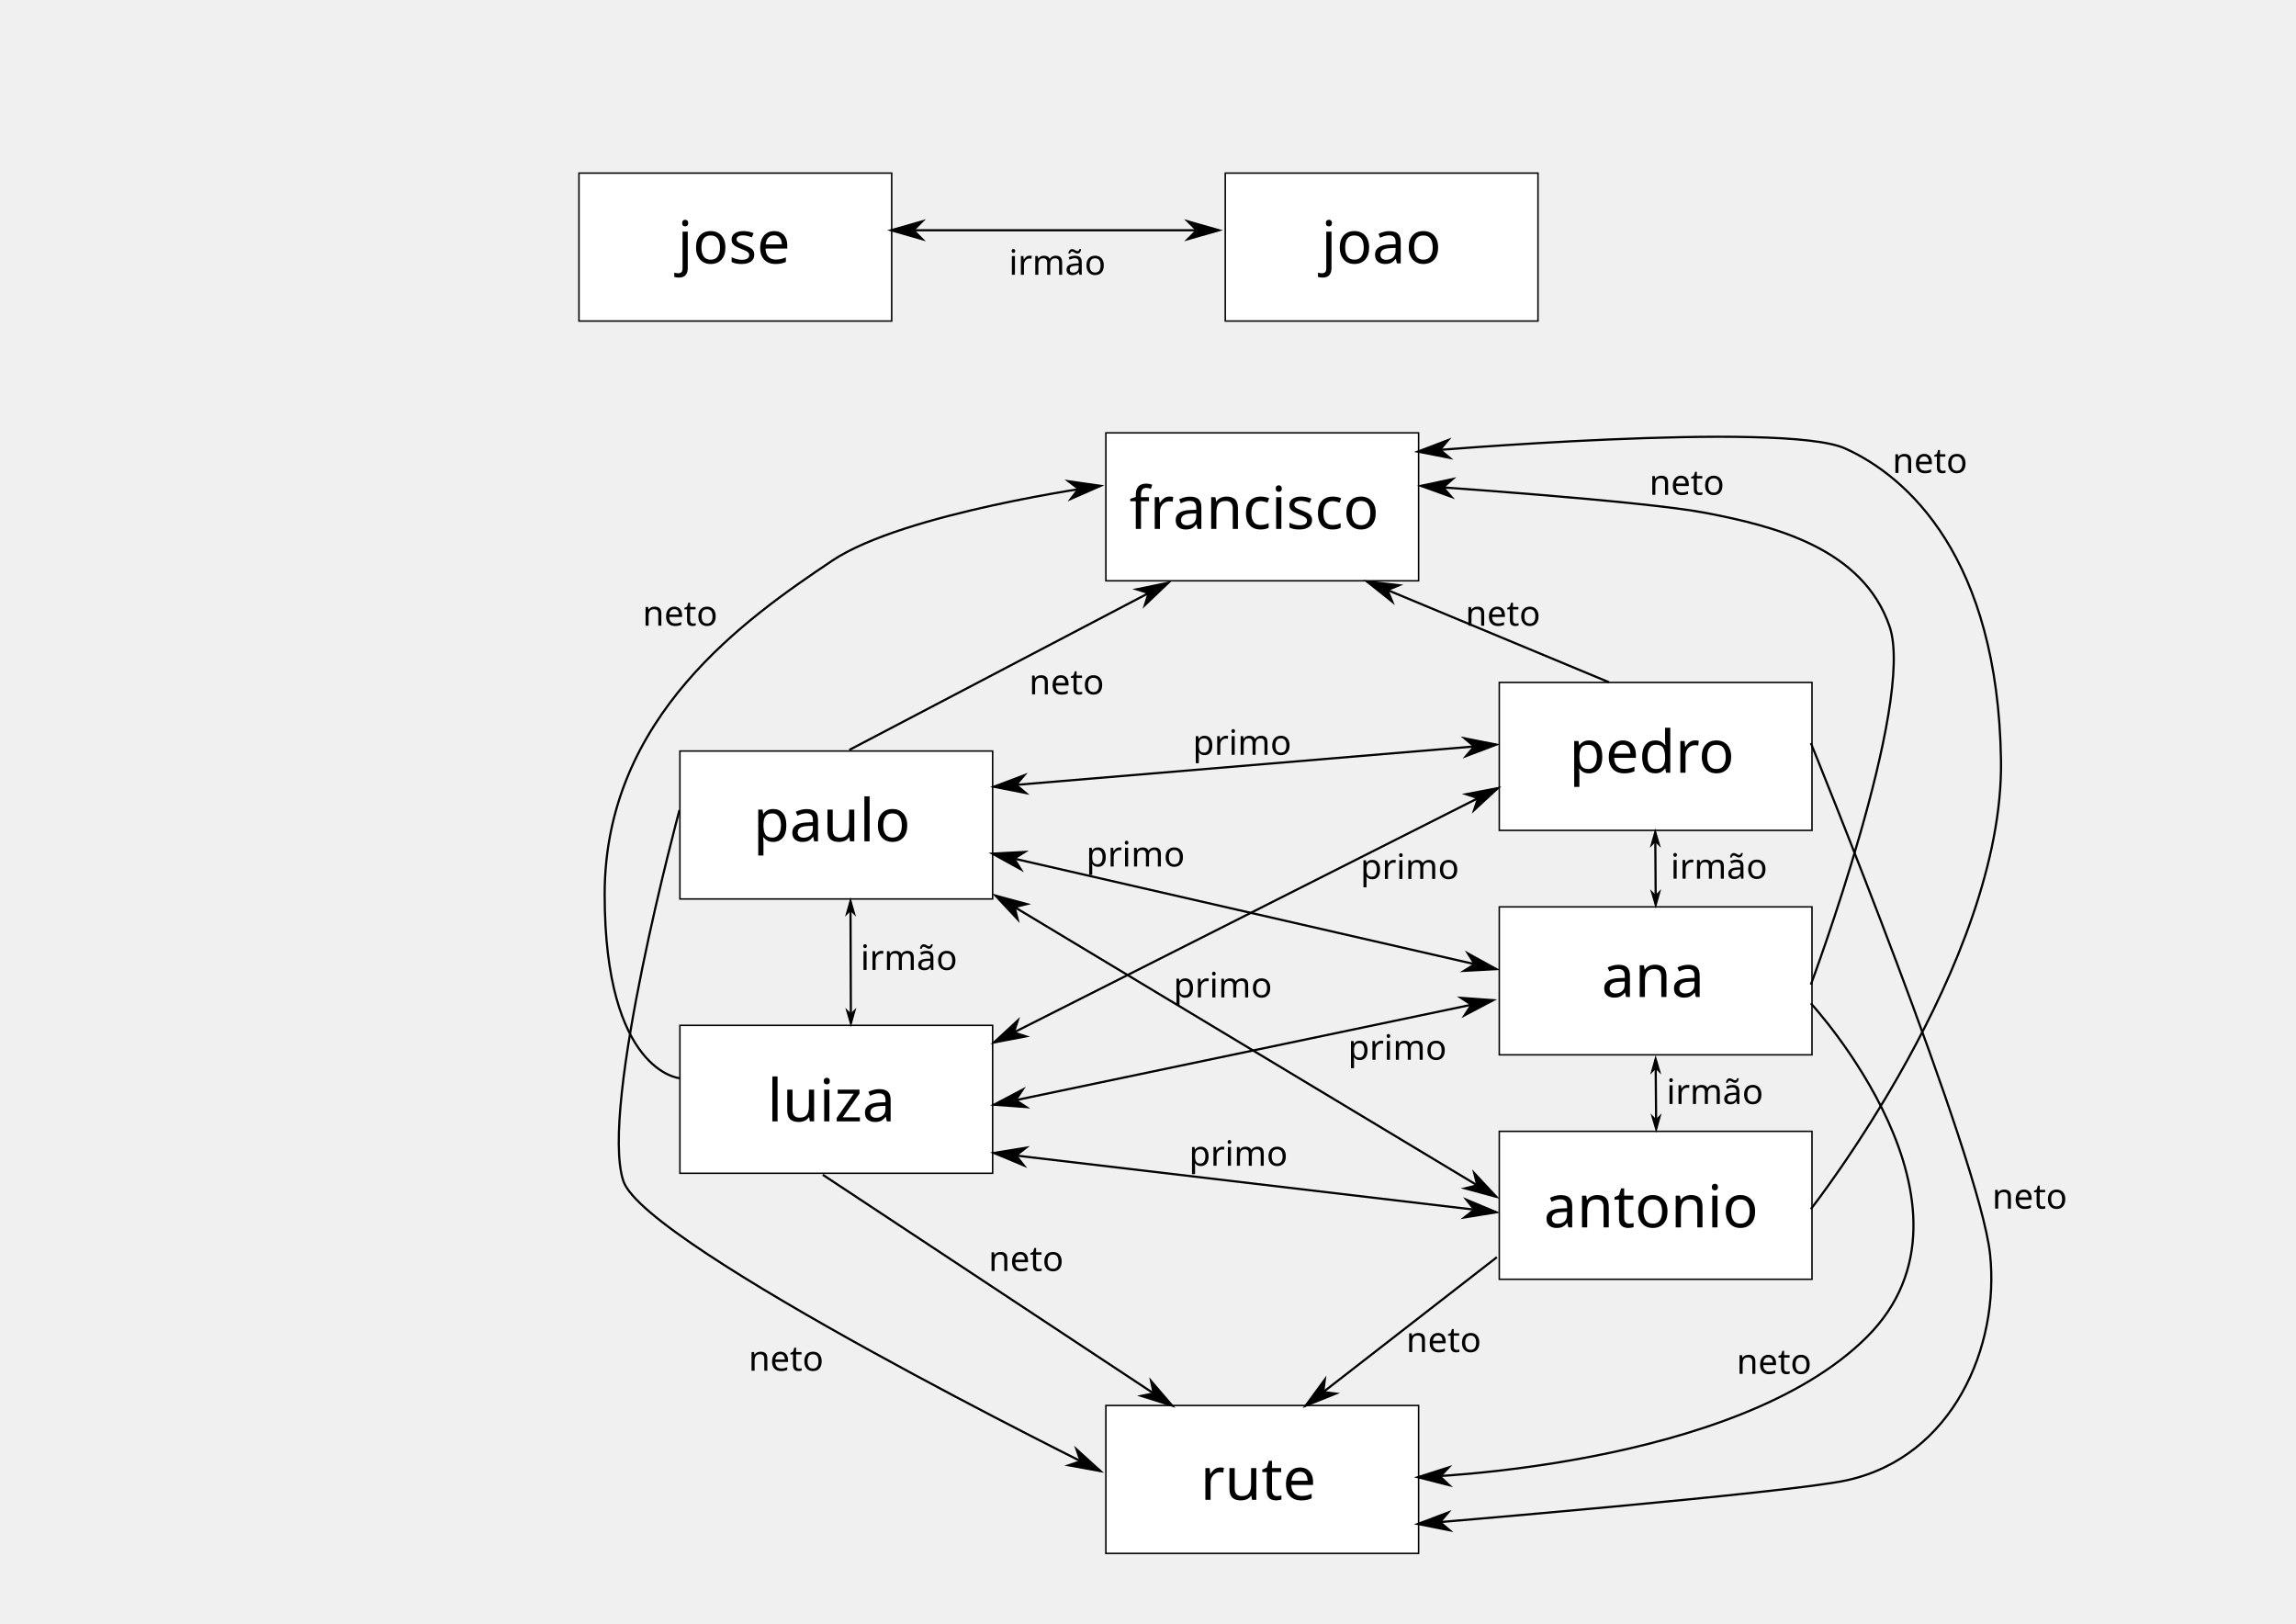
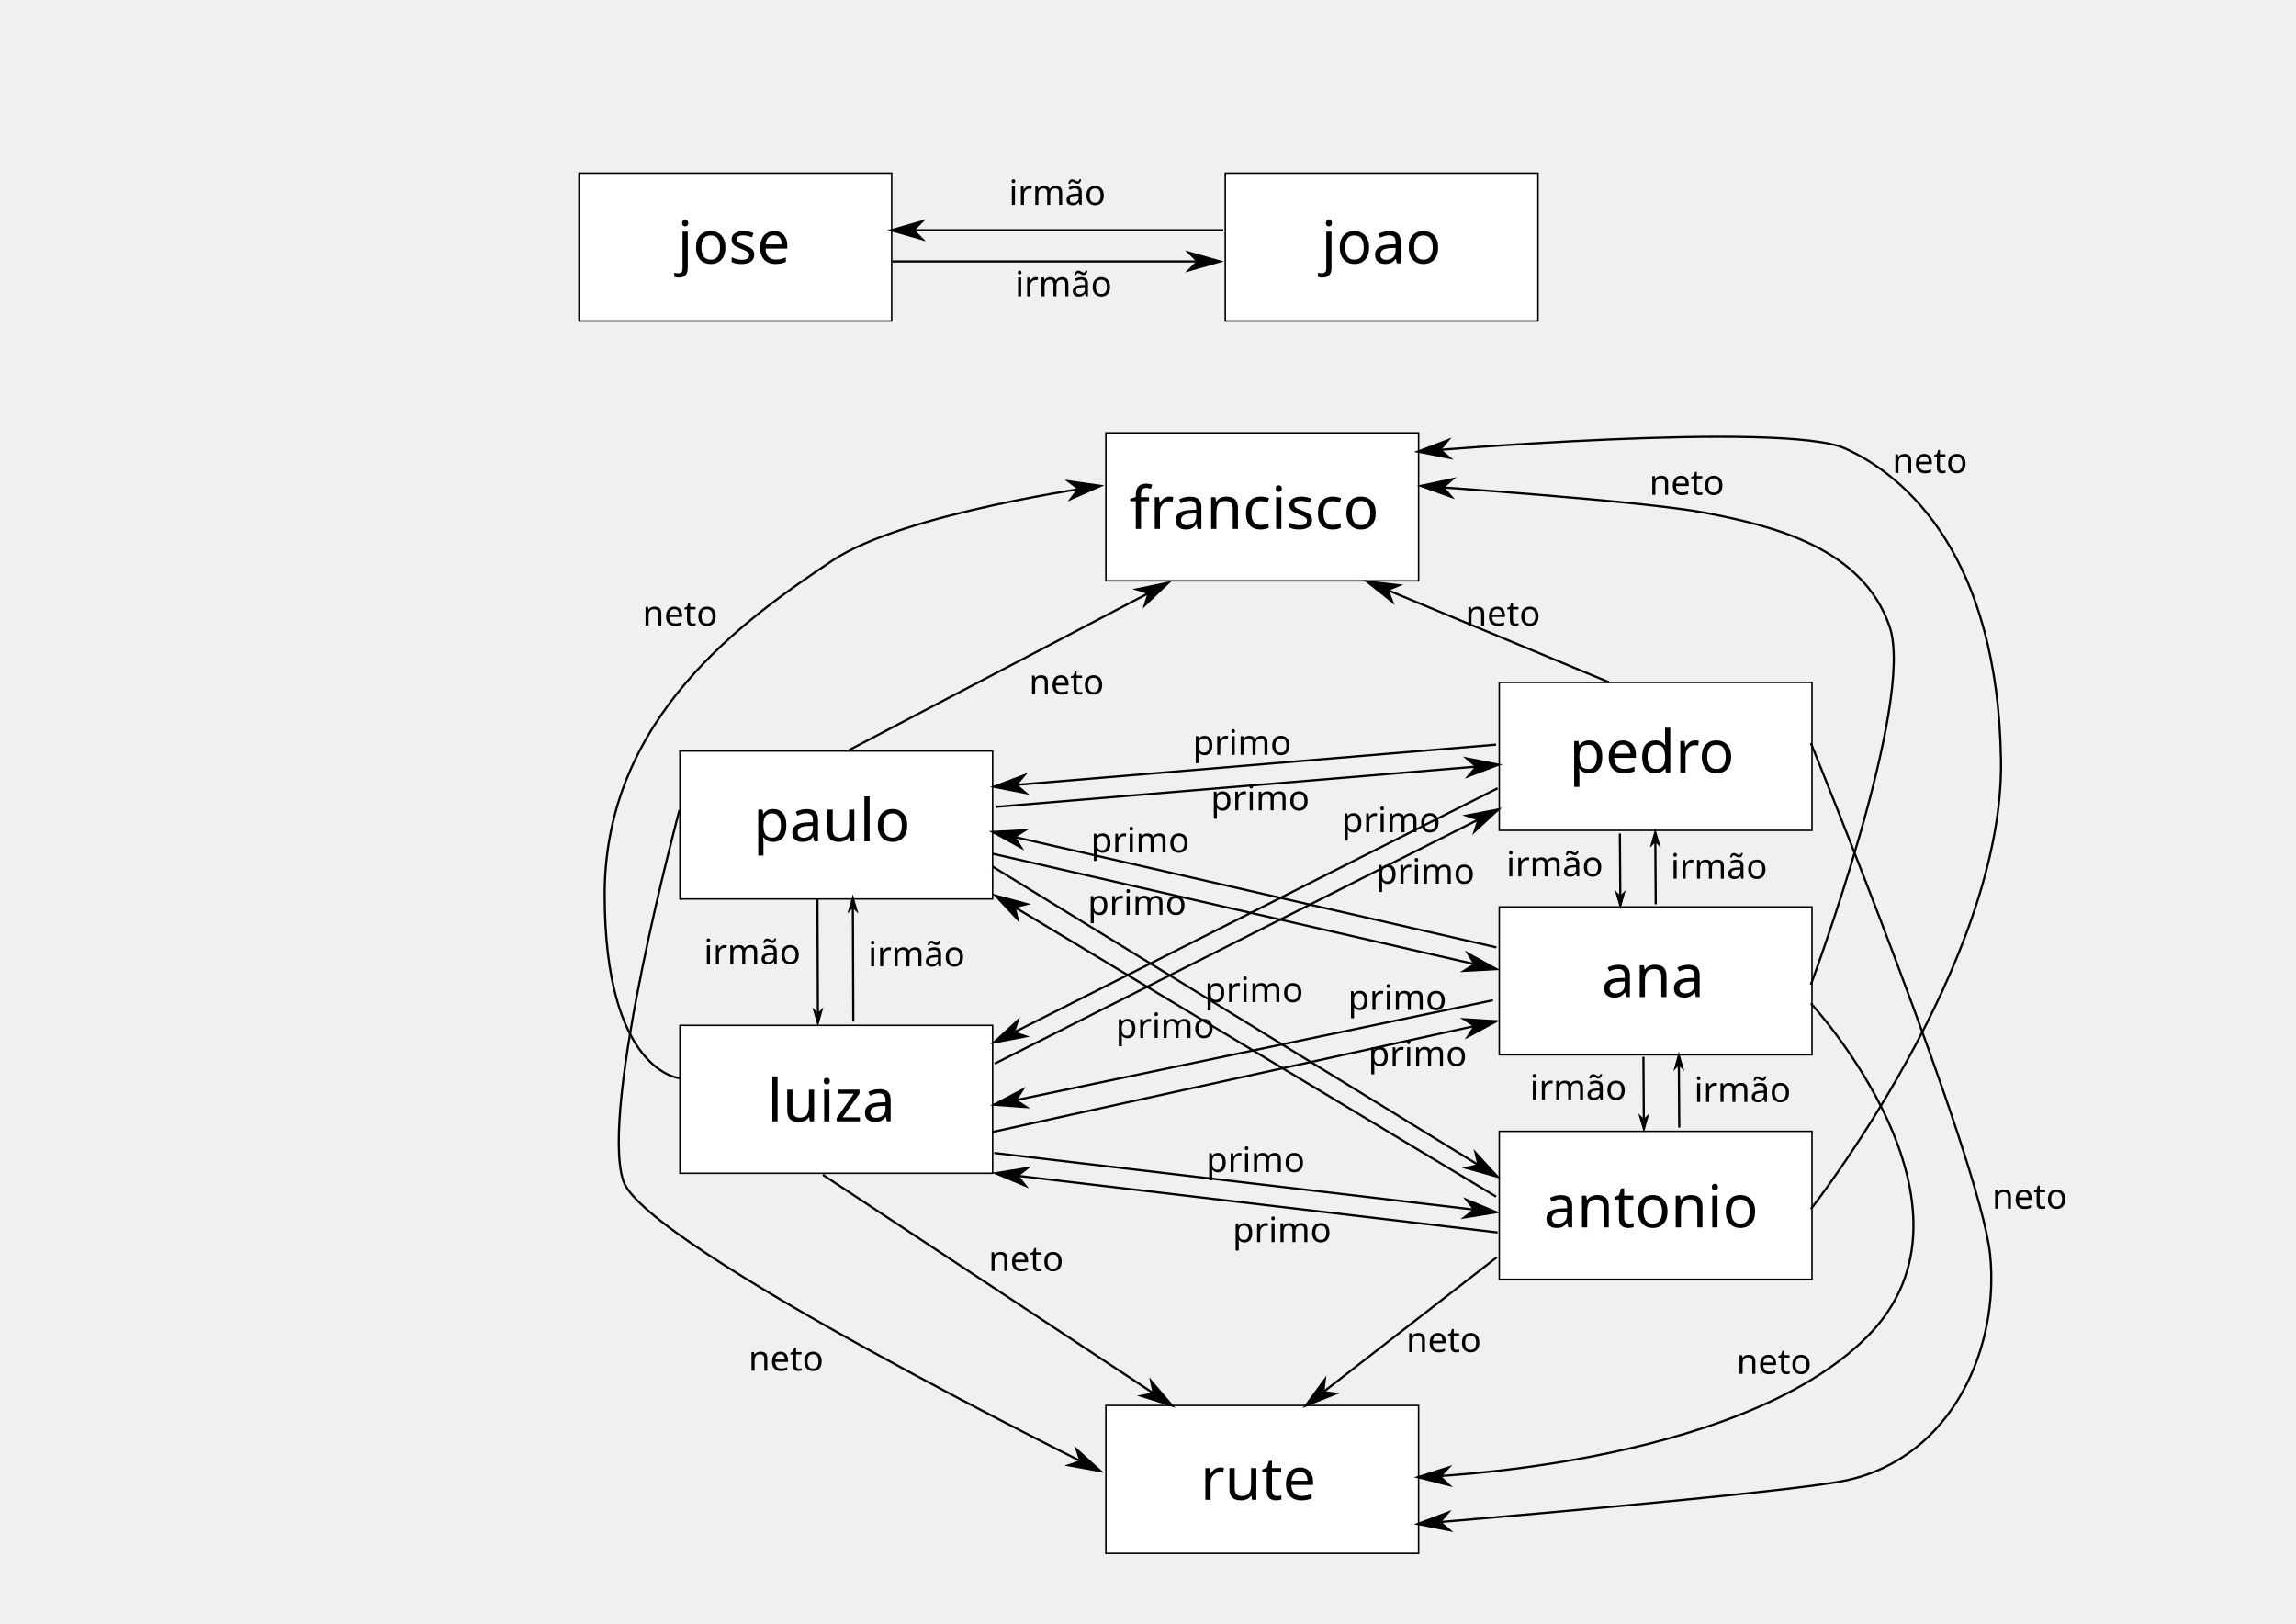
- <svg xmlns="http://www.w3.org/2000/svg" width="1052.362" height="744.094" id="svg2" version="1.1">
+ <svg xmlns="http://www.w3.org/2000/svg" xmlns:ns1="http://www.openswatchbook.org/uri/2009/osb" width="1052.362" height="744.094" id="svg2" version="1.1">
  <defs id="defs4">
+     <linearGradient id="linearGradient4348" ns1:paint="solid">
+       <stop style="stop-color:#ffffff;stop-opacity:1;" offset="0" id="stop4350" />
+     </linearGradient>
    <marker orient="auto" refY="0.0" refX="0.0" id="Arrow1Mstart" style="overflow:visible">
      <path id="path4053" d="M 0.0,0.0 L 5.0,-5.0 L -12.5,0.0 L 5.0,5.0 L 0.0,0.0 z " style="fill-rule:evenodd;stroke:#000000;stroke-width:1.0pt" transform="scale(0.4) translate(10,0)" />
    </marker>
    <marker orient="auto" refY="0.0" refX="0.0" id="Arrow1Mend" style="overflow:visible;">
      <path id="path4056" d="M 0.0,0.0 L 5.0,-5.0 L -12.5,0.0 L 5.0,5.0 L 0.0,0.0 z " style="fill-rule:evenodd;stroke:#000000;stroke-width:1.0pt;" transform="scale(0.4) rotate(180) translate(10,0)" />
    </marker>
    <marker orient="auto" refY="0.0" refX="0.0" id="Arrow1Lend" style="overflow:visible;">
      <path id="path4050" d="M 0.0,0.0 L 5.0,-5.0 L -12.5,0.0 L 5.0,5.0 L 0.0,0.0 z " style="fill-rule:evenodd;stroke:#000000;stroke-width:1.0pt;" transform="scale(0.8) rotate(180) translate(12.5,0)" />
    </marker>
    <marker orient="auto" refY="0.0" refX="0.0" id="Arrow1Lstart" style="overflow:visible">
      <path id="path4047" d="M 0.0,0.0 L 5.0,-5.0 L -12.5,0.0 L 5.0,5.0 L 0.0,0.0 z " style="fill-rule:evenodd;stroke:#000000;stroke-width:1.0pt" transform="scale(0.8) translate(12.5,0)" />
+     </marker>
+     <marker orient="auto" refY="0" refX="0" id="Arrow1Lstart-8" style="overflow:visible">
+       <path id="path4047-3" d="M 0,0 5,-5 -12.5,0 5,5 0,0 z" style="fill-rule:evenodd;stroke:#000000;stroke-width:1pt" transform="matrix(0.8,0,0,0.8,10,0)" />
+     </marker>
+     <marker orient="auto" refY="0" refX="0" id="Arrow1Lend-2" style="overflow:visible">
+       <path id="path4050-2" d="M 0,0 5,-5 -12.5,0 5,5 0,0 z" style="fill-rule:evenodd;stroke:#000000;stroke-width:1pt" transform="matrix(-0.8,0,0,-0.8,-10,0)" />
+     </marker>
+     <marker orient="auto" refY="0" refX="0" id="Arrow1Mstart-9" style="overflow:visible">
+       <path id="path4053-9" d="M 0,0 5,-5 -12.5,0 5,5 0,0 z" style="fill-rule:evenodd;stroke:#000000;stroke-width:1pt" transform="matrix(0.4,0,0,0.4,4,0)" />
+     </marker>
+     <marker orient="auto" refY="0" refX="0" id="Arrow1Mend-7" style="overflow:visible">
+       <path id="path4056-7" d="M 0,0 5,-5 -12.5,0 5,5 0,0 z" style="fill-rule:evenodd;stroke:#000000;stroke-width:1pt" transform="matrix(-0.4,0,0,-0.4,-4,0)" />
+     </marker>
+     <marker orient="auto" refY="0" refX="0" id="Arrow1Mend-3" style="overflow:visible">
+       <path id="path4056-6" d="M 0,0 5,-5 -12.5,0 5,5 0,0 z" style="fill-rule:evenodd;stroke:#000000;stroke-width:1pt" transform="matrix(-0.4,0,0,-0.4,-4,0)" />
+     </marker>
+     <marker orient="auto" refY="0" refX="0" id="Arrow1Mstart-5" style="overflow:visible">
+       <path id="path4053-7" d="M 0,0 5,-5 -12.5,0 5,5 0,0 z" style="fill-rule:evenodd;stroke:#000000;stroke-width:1pt" transform="matrix(0.4,0,0,0.4,4,0)" />
+     </marker>
+     <marker orient="auto" refY="0" refX="0" id="Arrow1Mend-9" style="overflow:visible">
+       <path id="path4056-0" d="M 0,0 5,-5 -12.5,0 5,5 0,0 z" style="fill-rule:evenodd;stroke:#000000;stroke-width:1pt" transform="matrix(-0.4,0,0,-0.4,-4,0)" />
+     </marker>
+     <marker orient="auto" refY="0" refX="0" id="Arrow1Mstart-1" style="overflow:visible">
+       <path id="path4053-76" d="M 0,0 5,-5 -12.5,0 5,5 0,0 z" style="fill-rule:evenodd;stroke:#000000;stroke-width:1pt" transform="matrix(0.4,0,0,0.4,4,0)" />
+     </marker>
+     <marker orient="auto" refY="0" refX="0" id="Arrow1Lstart-7" style="overflow:visible">
+       <path id="path4047-2" d="M 0,0 5,-5 -12.5,0 5,5 0,0 z" style="fill-rule:evenodd;stroke:#000000;stroke-width:1pt" transform="matrix(0.8,0,0,0.8,10,0)" />
+     </marker>
+     <marker orient="auto" refY="0" refX="0" id="Arrow1Lend-9" style="overflow:visible">
+       <path id="path4050-8" d="M 0,0 5,-5 -12.5,0 5,5 0,0 z" style="fill-rule:evenodd;stroke:#000000;stroke-width:1pt" transform="matrix(-0.8,0,0,-0.8,-10,0)" />
+     </marker>
+     <marker orient="auto" refY="0" refX="0" id="Arrow1Lstart-3" style="overflow:visible">
+       <path id="path4047-6" d="M 0,0 5,-5 -12.5,0 5,5 0,0 z" style="fill-rule:evenodd;stroke:#000000;stroke-width:1pt" transform="matrix(0.8,0,0,0.8,10,0)" />
+     </marker>
+     <marker orient="auto" refY="0" refX="0" id="Arrow1Lend-1" style="overflow:visible">
+       <path id="path4050-21" d="M 0,0 5,-5 -12.5,0 5,5 0,0 z" style="fill-rule:evenodd;stroke:#000000;stroke-width:1pt" transform="matrix(-0.8,0,0,-0.8,-10,0)" />
+     </marker>
+     <marker orient="auto" refY="0" refX="0" id="Arrow1Lend-5" style="overflow:visible">
+       <path id="path4050-4" d="M 0,0 5,-5 -12.5,0 5,5 0,0 z" style="fill-rule:evenodd;stroke:#000000;stroke-width:1pt" transform="matrix(-0.8,0,0,-0.8,-10,0)" />
+     </marker>
+     <marker orient="auto" refY="0" refX="0" id="Arrow1Lstart-1" style="overflow:visible">
+       <path id="path4047-8" d="M 0,0 5,-5 -12.5,0 5,5 0,0 z" style="fill-rule:evenodd;stroke:#000000;stroke-width:1pt" transform="matrix(0.8,0,0,0.8,10,0)" />
+     </marker>
+     <marker orient="auto" refY="0" refX="0" id="Arrow1Lend-99" style="overflow:visible">
+       <path id="path4050-47" d="M 0,0 5,-5 -12.5,0 5,5 0,0 z" style="fill-rule:evenodd;stroke:#000000;stroke-width:1pt" transform="matrix(-0.8,0,0,-0.8,-10,0)" />
+     </marker>
+     <marker orient="auto" refY="0" refX="0" id="Arrow1Lstart-19" style="overflow:visible">
+       <path id="path4047-1" d="M 0,0 5,-5 -12.5,0 5,5 0,0 z" style="fill-rule:evenodd;stroke:#000000;stroke-width:1pt" transform="matrix(0.8,0,0,0.8,10,0)" />
+     </marker>
+     <marker orient="auto" refY="0" refX="0" id="Arrow1Lend-0" style="overflow:visible">
+       <path id="path4050-0" d="M 0,0 5,-5 -12.5,0 5,5 0,0 z" style="fill-rule:evenodd;stroke:#000000;stroke-width:1pt" transform="matrix(-0.8,0,0,-0.8,-10,0)" />
+     </marker>
+     <marker orient="auto" refY="0" refX="0" id="Arrow1Lstart-2" style="overflow:visible">
+       <path id="path4047-4" d="M 0,0 5,-5 -12.5,0 5,5 0,0 z" style="fill-rule:evenodd;stroke:#000000;stroke-width:1pt" transform="matrix(0.8,0,0,0.8,10,0)" />
+     </marker>
+     <marker orient="auto" refY="0" refX="0" id="Arrow1Lend-03" style="overflow:visible">
+       <path id="path4050-81" d="M 0,0 5,-5 -12.5,0 5,5 0,0 z" style="fill-rule:evenodd;stroke:#000000;stroke-width:1pt" transform="matrix(-0.8,0,0,-0.8,-10,0)" />
    </marker>
  </defs>
  <g id="layer1" transform="translate(0,-308.2677)">
    <g id="g3198" transform="matrix(0.6779289,0,0,0.6779289,441.0192,681.5175)">
      <rect y="399.505" x="97.143" height="100" width="211.429" id="rect2989-4" style="fill:#ffffff;stroke:#000000" />
      <text id="text2991-1" y="463.265" x="161.011" style="font-size:40px;font-style:normal;font-weight:normal;line-height:125%;letter-spacing:0px;word-spacing:0px;fill:#000000;fill-opacity:1;stroke:none;font-family:Sans" xml:space="preserve">
        <tspan y="463.265" x="161.011" id="tspan2993-5">rute</tspan>
      </text>
    </g>
    <g id="g3203" transform="matrix(0.6779289,0,0,0.6779289,264.0075,342.3349)">
      <rect y="242.362" x="358.25" height="100" width="211.429" id="rect2989-4-7" style="fill:#ffffff;stroke:#000000" />
      <text id="text2991-1-9" y="307.274" x="374.12" style="font-size:40px;font-style:normal;font-weight:normal;line-height:125%;letter-spacing:0px;word-spacing:0px;fill:#000000;fill-opacity:1;stroke:none;font-family:Sans" xml:space="preserve">
        <tspan y="307.274" x="374.12" id="tspan2993-5-0">francisco</tspan>
      </text>
    </g>
    <g id="g3193" transform="matrix(0.6779289,0,0,0.6779289,-7.738838,58.64989)">
      <rect y="485.219" x="402.857" height="100" width="211.429" id="rect2989-4-8" style="fill:#ffffff;stroke:#000000" />
      <text id="text2991-1-6" y="546.255" x="469.489" style="font-size:40px;font-style:normal;font-weight:normal;line-height:125%;letter-spacing:0px;word-spacing:0px;fill:#000000;fill-opacity:1;stroke:none;font-family:Sans" xml:space="preserve">
        <tspan y="546.255" x="469.489" id="tspan2993-5-7">jose</tspan>
      </text>
    </g>
    <g id="g3188" transform="matrix(0.6779289,0,0,0.6779289,119.9739,-18.82772)">
      <rect y="599.505" x="651.429" height="100" width="211.429" id="rect2989-4-1-2" style="fill:#ffffff;stroke:#000000" />
      <text id="text2991-1-7-7" y="660.54" x="716.323" style="font-size:40px;font-style:normal;font-weight:normal;line-height:125%;letter-spacing:0px;word-spacing:0px;fill:#000000;fill-opacity:1;stroke:none;font-family:Sans" xml:space="preserve">
        <tspan y="660.54" x="716.323" id="tspan2993-5-1-2">joao</tspan>
      </text>
    </g>
    <g id="g3178" transform="matrix(0.6779289,0,0,0.6779289,-145.4801,220.6515)">
      <rect y="822.362" x="674.286" height="100" width="211.429" id="rect2989-4-1-6" style="fill:#ffffff;stroke:#000000" />
      <text id="text2991-1-7-76" y="887.274" x="733.379" style="font-size:40px;font-style:normal;font-weight:normal;line-height:125%;letter-spacing:0px;word-spacing:0px;fill:#000000;fill-opacity:1;stroke:none;font-family:Sans" xml:space="preserve">
        <tspan y="887.274" x="733.379" id="tspan2993-5-1-0">luiza</tspan>
      </text>
    </g>
    <g id="g3168" transform="matrix(0.6779289,0,0,0.6779289,3.445185,23.03221)">
      <rect y="1033.791" x="1008.571" height="100" width="211.429" id="rect2989-4-1-1" style="fill:#ffffff;stroke:#000000" />
      <text id="text2991-1-7-8" y="1094.709" x="1077.684" style="font-size:40px;font-style:normal;font-weight:normal;line-height:125%;letter-spacing:0px;word-spacing:0px;fill:#000000;fill-opacity:1;stroke:none;font-family:Sans" xml:space="preserve">
        <tspan y="1094.709" x="1077.684" id="tspan2993-5-1-7">ana</tspan>
      </text>
    </g>
    <g id="g3213" transform="matrix(0.6779289,0,0,0.6779289,1248.897,466.3921)">
      <rect y="228.076" x="-828.571" height="100" width="211.429" id="rect2989-4-86" style="fill:#ffffff;stroke:#000000" />
      <text id="text2991-1-5" y="289.112" x="-781.324" style="font-size:40px;font-style:normal;font-weight:normal;line-height:125%;letter-spacing:0px;word-spacing:0px;fill:#000000;fill-opacity:1;stroke:none;font-family:Sans" xml:space="preserve">
        <tspan y="289.112" x="-781.324" id="tspan2993-5-07">pedro</tspan>
      </text>
    </g>
    <g id="g3223" transform="matrix(0.6779289,0,0,0.6779289,1212.096,406.7456)">
      <rect y="619.505" x="-774.286" height="100" width="211.429" id="rect2989-4-0" style="fill:#ffffff;stroke:#000000" />
      <text id="text2991-1-3" y="684.417" x="-744.196" style="font-size:40px;font-style:normal;font-weight:normal;line-height:125%;letter-spacing:0px;word-spacing:0px;fill:#000000;fill-opacity:1;stroke:none;font-family:Sans" xml:space="preserve">
        <tspan y="684.417" x="-744.196" id="tspan2993-5-2">antonio</tspan>
      </text>
    </g>
    <g id="g3218" transform="matrix(0.6779289,0,0,0.6779289,689.341,377.7304)">
      <rect y="405.219" x="-557.143" height="100" width="211.429" id="rect2989-4-9" style="fill:#ffffff;stroke:#000000" />
      <text id="text2991-1-2" y="466.254" x="-507.591" style="font-size:40px;font-style:normal;font-weight:normal;line-height:125%;letter-spacing:0px;word-spacing:0px;fill:#000000;fill-opacity:1;stroke:none;font-family:Sans" xml:space="preserve">
        <tspan y="466.254" x="-507.591" id="tspan2993-5-5">paulo</tspan>
      </text>
    </g>
-     <path style="fill:none;stroke:#000000;stroke-width:1px;stroke-linecap:butt;stroke-linejoin:miter;stroke-opacity:1;marker-start:url(#Arrow1Lstart);marker-end:url(#Arrow1Lend)" d="M 455.714,360.523 685.714,341.237" id="path9635" transform="translate(0,308.2677)" />
-     <path style="fill:none;stroke:#000000;stroke-width:1px;stroke-linecap:butt;stroke-linejoin:miter;stroke-opacity:1;marker-start:url(#Arrow1Lstart);marker-end:url(#Arrow1Lend)" d="m 455,391.237 230.714,52.857" id="path9637" transform="translate(0,308.2677)" />
-     <path style="fill:none;stroke:#000000;stroke-width:1px;stroke-linecap:butt;stroke-linejoin:miter;stroke-opacity:1;marker-start:url(#Arrow1Lstart);marker-end:url(#Arrow1Lend)" d="M 456.429,410.523 685.714,548.38" id="path9639" transform="translate(0,308.2677)" />
-     <path style="fill:none;stroke:#000000;stroke-width:1px;stroke-linecap:butt;stroke-linejoin:miter;stroke-opacity:1;marker-start:url(#Arrow1Lstart);marker-end:url(#Arrow1Lend)" d="m 455.714,528.38 230,27.143" id="path9641" transform="translate(0,308.2677)" />
-     <path style="fill:none;stroke:#000000;stroke-width:1px;stroke-linecap:butt;stroke-linejoin:miter;stroke-opacity:1;marker-start:url(#Arrow1Lstart);marker-end:url(#Arrow1Lend)" d="M 455.714,506.237 684.286,458.38" id="path9643" transform="translate(0,308.2677)" />
-     <path style="fill:none;stroke:#000000;stroke-width:1px;stroke-linecap:butt;stroke-linejoin:miter;stroke-opacity:1;marker-start:url(#Arrow1Lstart);marker-end:url(#Arrow1Lend)" d="M 455.714,477.666 686.429,361.237" id="path9645" transform="translate(0,308.2677)" />
-     <path style="fill:none;stroke:#000000;stroke-width:1px;stroke-linecap:butt;stroke-linejoin:miter;stroke-opacity:1;marker-start:url(#Arrow1Mstart);marker-end:url(#Arrow1Mend)" d="m 390,468.737 -0.179,-55.536" id="path9647" transform="translate(0,308.2677)" />
-     <path style="fill:none;stroke:#000000;stroke-width:1px;stroke-linecap:butt;stroke-linejoin:miter;stroke-opacity:1;marker-start:url(#Arrow1Mstart);marker-end:url(#Arrow1Mend)" d="m 758.681,689.869 0.216,32.807" id="path9649" />
-     <path style="fill:none;stroke:#000000;stroke-width:1px;stroke-linecap:butt;stroke-linejoin:miter;stroke-opacity:1;marker-start:url(#Arrow1Mstart);marker-end:url(#Arrow1Mend)" d="m 759.104,825.425 -0.253,-31.634" id="path9651" />
+     <path style="fill:none;stroke:#000000;stroke-width:1px;stroke-linecap:butt;stroke-linejoin:miter;stroke-opacity:1;marker-start:url(#Arrow1Lstart);marker-end:none" d="M 455.714,360.523 685.714,341.237" id="path9635" transform="translate(0,308.2677)" />
+     <path style="fill:none;stroke:#000000;stroke-width:1px;stroke-linecap:butt;stroke-linejoin:miter;stroke-opacity:1;marker-start:none;marker-end:url(#Arrow1Lend)" d="m 455,391.237 230.714,52.857" id="path9637" transform="translate(0,308.2677)" />
+     <path style="fill:none;stroke:#000000;stroke-width:1px;stroke-linecap:butt;stroke-linejoin:miter;stroke-opacity:1;marker-start:url(#Arrow1Lstart);marker-end:none" d="M 456.429,410.523 685.714,548.38" id="path9639" transform="translate(0,308.2677)" />
+     <path style="fill:none;stroke:#000000;stroke-width:1px;stroke-linecap:butt;stroke-linejoin:miter;stroke-opacity:1;marker-start:none;marker-end:url(#Arrow1Lend)" d="m 455.714,836.648 230,27.143" id="path9641" />
+     <path style="fill:none;stroke:#000000;stroke-width:1px;stroke-linecap:butt;stroke-linejoin:miter;stroke-opacity:1;marker-start:url(#Arrow1Lstart);marker-end:none" d="M 455.714,506.237 684.286,458.38" id="path9643" transform="translate(0,308.2677)" />
+     <path style="fill:none;stroke:#000000;stroke-width:1px;stroke-linecap:butt;stroke-linejoin:miter;stroke-opacity:1;marker-start:url(#Arrow1Lstart);marker-end:none" d="M 455.714,477.666 686.429,361.237" id="path9645" transform="translate(0,308.2677)" />
+     <path style="fill:none;stroke:#000000;stroke-width:1px;stroke-linecap:butt;stroke-linejoin:miter;stroke-opacity:1;marker-start:url(#Arrow1Mstart);marker-end:none" d="m 758.681,689.869 0.216,32.807" id="path9649" />
    <path style="fill:none;stroke:#000000;stroke-width:1px;stroke-linecap:butt;stroke-linejoin:miter;stroke-opacity:1;marker-end:url(#Arrow1Lend)" d="m 377.143,538.38 160,105.714" id="path9653" transform="translate(0,308.2677)" />
    <path style="fill:none;stroke:#000000;stroke-width:1px;stroke-linecap:butt;stroke-linejoin:miter;stroke-opacity:1;marker-end:url(#Arrow1Lend)" d="m 686.086,576.136 -87.514,67.959" id="path9655" transform="translate(0,308.2677)" />
    <path style="fill:none;stroke:#000000;stroke-width:1px;stroke-linecap:butt;stroke-linejoin:miter;stroke-opacity:1;marker-end:url(#Arrow1Lend)" d="M 389.265,343.676 535.368,267.125" id="path9657" transform="translate(0,308.2677)" />
    <path style="fill:none;stroke:#000000;stroke-width:1px;stroke-linecap:butt;stroke-linejoin:miter;stroke-opacity:1;marker-end:url(#Arrow1Lend)" d="M 737.502,312.666 626.653,266.533" id="path9659" transform="translate(0,308.2677)" />
    <path style="fill:none;stroke:#000000;stroke-width:1px;stroke-linecap:butt;stroke-linejoin:miter;stroke-opacity:1;marker-start:none;marker-end:url(#Arrow1Lend)" d="m 830,451.237 c 0,0 48.048,-129.025 36.103,-164.07 C 853.745,250.912 812.453,240.955 781.716,235.033 753.125,229.524 651.429,222.666 651.429,222.666" id="path9661" transform="translate(0,308.2677)" />
    <path style="fill:none;stroke:#000000;stroke-width:1px;stroke-linecap:butt;stroke-linejoin:miter;stroke-opacity:1;marker-start:none;marker-end:url(#Arrow1Lend)" d="m 830,554.094 c 0,0 88.571,-112.857 87.143,-205.714 -1.429,-92.857 -42.857,-130 -71.429,-142.857 C 817.143,192.666 650,206.952 650,206.952" id="path9663" transform="translate(0,308.2677)" />
    <path style="fill:none;stroke:#000000;stroke-width:1px;stroke-linecap:butt;stroke-linejoin:miter;stroke-opacity:1;marker-end:url(#Arrow1Lend)" d="m 830,459.809 c 0,0 85.714,92.857 25.714,152.857 -60,60 -205.714,64.286 -205.714,64.286" id="path9665" transform="translate(0,308.2677)" />
    <path style="fill:none;stroke:#000000;stroke-width:1px;stroke-linecap:butt;stroke-linejoin:miter;stroke-opacity:1;marker-end:url(#Arrow1Lend)" d="m 830,340.523 c 0,0 77.495,190.193 82.143,234.286 4.422,41.946 -16.749,92.78 -65.714,103.571 C 820.256,684.148 650,698.38 650,698.38" id="path9667" transform="translate(0,308.2677)" />
    <path style="fill:none;stroke:#000000;stroke-width:1px;stroke-linecap:butt;stroke-linejoin:miter;stroke-opacity:1;marker-start:none;marker-end:url(#Arrow1Lend)" d="m 311.429,494.094 c 0,0 -34.286,-2.857 -34.286,-84.286 0,-81.429 64.986,-126.508 104.286,-152.857 32.772,-21.973 122.857,-34.286 122.857,-34.286" id="path9669" transform="translate(0,308.2677)" />
    <path style="fill:none;stroke:#000000;stroke-width:1px;stroke-linecap:butt;stroke-linejoin:miter;stroke-opacity:1;marker-end:url(#Arrow1Lend)" d="m 311.429,371.237 c 0,0 -36.872,136.528 -25.714,170 10,30 218.571,132.857 218.571,132.857" id="path9671" transform="translate(0,308.2677)" />
-     <path style="fill:none;stroke:#000000;stroke-width:1px;stroke-linecap:butt;stroke-linejoin:miter;stroke-opacity:1;marker-end:url(#Arrow1Lend);marker-start:url(#Arrow1Lstart)" d="m 408.571,105.523 150,0" id="path9673" transform="translate(0,308.2677)" />
+     <path style="fill:none;stroke:#000000;stroke-width:1px;stroke-linecap:butt;stroke-linejoin:miter;stroke-opacity:1;marker-start:url(#Arrow1Lstart-8);marker-end:none" d="m 408.571,105.523 152.143,0" id="path9673" transform="translate(0,308.2677)" />
    <text xml:space="preserve" style="font-size:16px;font-style:normal;font-weight:normal;line-height:125%;letter-spacing:0px;word-spacing:0px;fill:#000000;fill-opacity:1;stroke:none;font-family:Sans" x="765.714" y="710.934" id="text15273">
      <tspan id="tspan15275" x="765.714" y="710.934">irmão</tspan>
    </text>
-     <text xml:space="preserve" style="font-size:16px;font-style:normal;font-weight:normal;line-height:125%;letter-spacing:0px;word-spacing:0px;fill:#000000;fill-opacity:1;stroke:none;font-family:Sans" x="763.854" y="814.178" id="text15273-8">
-       <tspan id="tspan15275-5" x="763.854" y="814.178">irmão</tspan>
-     </text>
-     <text xml:space="preserve" style="font-size:16px;font-style:normal;font-weight:normal;line-height:125%;letter-spacing:0px;word-spacing:0px;fill:#000000;fill-opacity:1;stroke:none;font-family:Sans" x="394.425" y="752.749" id="text15273-7">
-       <tspan id="tspan15275-50" x="394.425" y="752.749">irmão</tspan>
-     </text>
-     <text xml:space="preserve" style="font-size:16px;font-style:normal;font-weight:normal;line-height:125%;letter-spacing:0px;word-spacing:0px;fill:#000000;fill-opacity:1;stroke:none;font-family:Sans" x="462.425" y="434.178" id="text15273-0">
-       <tspan id="tspan15275-7" x="462.425" y="434.178">irmão</tspan>
+     <text xml:space="preserve" style="font-size:16px;font-style:normal;font-weight:normal;line-height:125%;letter-spacing:0px;word-spacing:0px;fill:#000000;fill-opacity:1;stroke:none;font-family:Sans" x="462.425" y="402.178" id="text15273-0">
+       <tspan id="tspan15275-7" x="462.425" y="402.178">irmão</tspan>
    </text>
    <text xml:space="preserve" style="font-size:16px;font-style:normal;font-weight:normal;line-height:125%;letter-spacing:0px;word-spacing:0px;fill:#000000;fill-opacity:1;stroke:none;font-family:Sans" x="546.711" y="654.178" id="text15273-1">
      <tspan id="tspan15275-4" x="546.711" y="654.178">primo</tspan>
    </text>
-     <text xml:space="preserve" style="font-size:16px;font-style:normal;font-weight:normal;line-height:125%;letter-spacing:0px;word-spacing:0px;fill:#000000;fill-opacity:1;stroke:none;font-family:Sans" x="623.569" y="711.062" id="text15273-1-9">
-       <tspan id="tspan15275-4-5" x="623.569" y="711.062">primo</tspan>
-     </text>
-     <text xml:space="preserve" style="font-size:16px;font-style:normal;font-weight:normal;line-height:125%;letter-spacing:0px;word-spacing:0px;fill:#000000;fill-opacity:1;stroke:none;font-family:Sans" x="497.854" y="705.348" id="text15273-1-0">
-       <tspan id="tspan15275-4-4" x="497.854" y="705.348">primo</tspan>
-     </text>
-     <text xml:space="preserve" style="font-size:16px;font-style:normal;font-weight:normal;line-height:125%;letter-spacing:0px;word-spacing:0px;fill:#000000;fill-opacity:1;stroke:none;font-family:Sans" x="537.854" y="765.348" id="text15273-1-3">
-       <tspan id="tspan15275-4-45" x="537.854" y="765.348">primo</tspan>
-     </text>
-     <text xml:space="preserve" style="font-size:16px;font-style:normal;font-weight:normal;line-height:125%;letter-spacing:0px;word-spacing:0px;fill:#000000;fill-opacity:1;stroke:none;font-family:Sans" x="617.854" y="793.919" id="text15273-1-1">
-       <tspan id="tspan15275-4-2" x="617.854" y="793.919">primo</tspan>
-     </text>
-     <text xml:space="preserve" style="font-size:16px;font-style:normal;font-weight:normal;line-height:125%;letter-spacing:0px;word-spacing:0px;fill:#000000;fill-opacity:1;stroke:none;font-family:Sans" x="544.997" y="842.491" id="text15273-1-34">
-       <tspan id="tspan15275-4-6" x="544.997" y="842.491">primo</tspan>
+     <text xml:space="preserve" style="font-size:16px;font-style:normal;font-weight:normal;line-height:125%;letter-spacing:0px;word-spacing:0px;fill:#000000;fill-opacity:1;stroke:none;font-family:Sans" x="630.712" y="713.205" id="text15273-1-9">
+       <tspan id="tspan15275-4-5" x="630.712" y="713.205">primo</tspan>
+     </text>
+     <text xml:space="preserve" style="font-size:16px;font-style:normal;font-weight:normal;line-height:125%;letter-spacing:0px;word-spacing:0px;fill:#000000;fill-opacity:1;stroke:none;font-family:Sans" x="499.997" y="698.919" id="text15273-1-0">
+       <tspan id="tspan15275-4-4" x="499.997" y="698.919">primo</tspan>
+     </text>
+     <text xml:space="preserve" style="font-size:16px;font-style:normal;font-weight:normal;line-height:125%;letter-spacing:0px;word-spacing:0px;fill:#000000;fill-opacity:1;stroke:none;font-family:Sans" x="552.14" y="767.491" id="text15273-1-3">
+       <tspan id="tspan15275-4-45" x="552.14" y="767.491">primo</tspan>
+     </text>
+     <text xml:space="preserve" style="font-size:16px;font-style:normal;font-weight:normal;line-height:125%;letter-spacing:0px;word-spacing:0px;fill:#000000;fill-opacity:1;stroke:none;font-family:Sans" x="627.14" y="796.776" id="text15273-1-1">
+       <tspan id="tspan15275-4-2" x="627.14" y="796.776">primo</tspan>
+     </text>
+     <text xml:space="preserve" style="font-size:16px;font-style:normal;font-weight:normal;line-height:125%;letter-spacing:0px;word-spacing:0px;fill:#000000;fill-opacity:1;stroke:none;font-family:Sans" x="552.854" y="845.348" id="text15273-1-34">
+       <tspan id="tspan15275-4-6" x="552.854" y="845.348">primo</tspan>
    </text>
    <text xml:space="preserve" style="font-size:16px;font-style:normal;font-weight:normal;line-height:125%;letter-spacing:0px;word-spacing:0px;fill:#000000;fill-opacity:1;stroke:none;font-family:Sans" x="294.533" y="595.009" id="text15382-1">
      <tspan id="tspan15384-6" x="294.533" y="595.009">neto</tspan>
    </text>
    <text xml:space="preserve" style="font-size:16px;font-style:normal;font-weight:normal;line-height:125%;letter-spacing:0px;word-spacing:0px;fill:#000000;fill-opacity:1;stroke:none;font-family:Sans" x="471.676" y="626.438" id="text15382-5">
      <tspan id="tspan15384-3" x="471.676" y="626.438">neto</tspan>
    </text>
    <text xml:space="preserve" style="font-size:16px;font-style:normal;font-weight:normal;line-height:125%;letter-spacing:0px;word-spacing:0px;fill:#000000;fill-opacity:1;stroke:none;font-family:Sans" x="671.676" y="595.009" id="text15382-2">
      <tspan id="tspan15384-9" x="671.676" y="595.009">neto</tspan>
    </text>
    <text xml:space="preserve" style="font-size:16px;font-style:normal;font-weight:normal;line-height:125%;letter-spacing:0px;word-spacing:0px;fill:#000000;fill-opacity:1;stroke:none;font-family:Sans" x="755.961" y="535.009" id="text15382-0">
      <tspan id="tspan15384-95" x="755.961" y="535.009">neto</tspan>
    </text>
    <text xml:space="preserve" style="font-size:16px;font-style:normal;font-weight:normal;line-height:125%;letter-spacing:0px;word-spacing:0px;fill:#000000;fill-opacity:1;stroke:none;font-family:Sans" x="867.39" y="525.009" id="text15382-7">
      <tspan id="tspan15384-92" x="867.39" y="525.009">neto</tspan>
    </text>
    <text xml:space="preserve" style="font-size:16px;font-style:normal;font-weight:normal;line-height:125%;letter-spacing:0px;word-spacing:0px;fill:#000000;fill-opacity:1;stroke:none;font-family:Sans" x="913.104" y="862.152" id="text15382-6">
      <tspan id="tspan15384-5" x="913.104" y="862.152">neto</tspan>
    </text>
    <text xml:space="preserve" style="font-size:16px;font-style:normal;font-weight:normal;line-height:125%;letter-spacing:0px;word-spacing:0px;fill:#000000;fill-opacity:1;stroke:none;font-family:Sans" x="795.961" y="937.866" id="text15382-3">
      <tspan id="tspan15384-7" x="795.961" y="937.866">neto</tspan>
    </text>
    <text xml:space="preserve" style="font-size:16px;font-style:normal;font-weight:normal;line-height:125%;letter-spacing:0px;word-spacing:0px;fill:#000000;fill-opacity:1;stroke:none;font-family:Sans" x="453.104" y="890.723" id="text15382-26">
      <tspan id="tspan15384-1" x="453.104" y="890.723">neto</tspan>
    </text>
    <text xml:space="preserve" style="font-size:16px;font-style:normal;font-weight:normal;line-height:125%;letter-spacing:0px;word-spacing:0px;fill:#000000;fill-opacity:1;stroke:none;font-family:Sans" x="644.533" y="927.866" id="text15382-31">
      <tspan id="tspan15384-37" x="644.533" y="927.866">neto</tspan>
    </text>
    <text xml:space="preserve" style="font-size:16px;font-style:normal;font-weight:normal;line-height:125%;letter-spacing:0px;word-spacing:0px;fill:#000000;fill-opacity:1;stroke:none;font-family:Sans" x="343.104" y="936.438" id="text15382-79">
      <tspan id="tspan15384-38" x="343.104" y="936.438">neto</tspan>
    </text>
+     <path style="fill:none;stroke:#000000;stroke-width:1px;stroke-linecap:butt;stroke-linejoin:miter;stroke-opacity:1;marker-start:none;marker-end:url(#Arrow1Lend);fill-opacity:1" d="m 409,428.076 150,0" id="path9673-7" />
+     <text xml:space="preserve" style="font-size:16px;font-style:normal;font-weight:normal;line-height:125%;letter-spacing:0px;word-spacing:0px;fill:#000000;fill-opacity:1;stroke:none;font-family:Sans" x="465.282" y="444.035" id="text15273-0-0">
+       <tspan id="tspan15275-7-0" x="465.282" y="444.035">irmão</tspan>
+     </text>
+     <path style="fill:none;stroke:#000000;stroke-width:1px;stroke-linecap:butt;stroke-linejoin:miter;stroke-opacity:1;marker-start:none;marker-end:url(#Arrow1Mend)" d="m 742.464,690.244 0.216,32.807" id="path9649-1" />
+     <text xml:space="preserve" style="font-size:16px;font-style:normal;font-weight:normal;line-height:125%;letter-spacing:0px;word-spacing:0px;fill:#000000;fill-opacity:1;stroke:none;font-family:Sans" x="690.425" y="709.892" id="text15273-77">
+       <tspan id="tspan15275-2" x="690.425" y="709.892">irmão</tspan>
+     </text>
+     <path style="fill:none;stroke:#000000;stroke-width:1px;stroke-linecap:butt;stroke-linejoin:miter;stroke-opacity:1;marker-start:url(#Arrow1Mstart);marker-end:none" d="m 769.465,792.199 0.216,32.807" id="path9649-3" />
+     <text xml:space="preserve" style="font-size:16px;font-style:normal;font-weight:normal;line-height:125%;letter-spacing:0px;word-spacing:0px;fill:#000000;fill-opacity:1;stroke:none;font-family:Sans" x="776.498" y="813.264" id="text15273-2">
+       <tspan id="tspan15275-9" x="776.498" y="813.264">irmão</tspan>
+     </text>
+     <path style="fill:none;stroke:#000000;stroke-width:1px;stroke-linecap:butt;stroke-linejoin:miter;stroke-opacity:1;marker-start:none;marker-end:url(#Arrow1Mend)" d="m 753.248,792.575 0.216,32.807" id="path9649-1-4" />
+     <text xml:space="preserve" style="font-size:16px;font-style:normal;font-weight:normal;line-height:125%;letter-spacing:0px;word-spacing:0px;fill:#000000;fill-opacity:1;stroke:none;font-family:Sans" x="701.209" y="812.223" id="text15273-77-5">
+       <tspan id="tspan15275-2-5" x="701.209" y="812.223">irmão</tspan>
+     </text>
+     <path style="fill:none;stroke:#000000;stroke-width:1px;stroke-linecap:butt;stroke-linejoin:miter;stroke-opacity:1;marker-start:url(#Arrow1Mstart);marker-end:none" d="m 390.893,720.056 0.216,56.379" id="path9649-3-4" />
+     <text xml:space="preserve" style="font-size:16px;font-style:normal;font-weight:normal;line-height:125%;letter-spacing:0px;word-spacing:0px;fill:#000000;fill-opacity:1;stroke:none;font-family:Sans" x="397.927" y="751.121" id="text15273-2-7">
+       <tspan id="tspan15275-9-0" x="397.927" y="751.121">irmão</tspan>
+     </text>
+     <path style="fill:none;stroke:#000000;stroke-width:1px;stroke-linecap:butt;stroke-linejoin:miter;stroke-opacity:1;marker-start:none;marker-end:url(#Arrow1Mend)" d="m 374.676,720.432 0.216,56.379" id="path9649-1-4-6" />
+     <text xml:space="preserve" style="font-size:16px;font-style:normal;font-weight:normal;line-height:125%;letter-spacing:0px;word-spacing:0px;fill:#000000;fill-opacity:1;stroke:none;font-family:Sans" x="322.638" y="750.08" id="text15273-77-5-2">
+       <tspan id="tspan15275-2-5-7" x="322.638" y="750.08">irmão</tspan>
+     </text>
+     <path style="fill:none;stroke:#000000;stroke-width:1px;stroke-linecap:butt;stroke-linejoin:miter;stroke-opacity:1;marker-start:none;marker-end:url(#Arrow1Lend)" d="M 456.714,678.005 686.714,658.719" id="path9635-1" />
+     <text xml:space="preserve" style="font-size:16px;font-style:normal;font-weight:normal;line-height:125%;letter-spacing:0px;word-spacing:0px;fill:#000000;fill-opacity:1;stroke:none;font-family:Sans" x="554.997" y="679.633" id="text15273-1-6">
+       <tspan id="tspan15275-4-28" x="554.997" y="679.633">primo</tspan>
+     </text>
+     <path style="fill:none;stroke:#000000;stroke-width:1px;stroke-linecap:butt;stroke-linejoin:miter;stroke-opacity:1;marker-start:none;marker-end:url(#Arrow1Lend)" d="M 455.929,795.719 686.643,679.291" id="path9645-0" />
+     <path style="fill:none;stroke:#000000;stroke-width:1px;stroke-linecap:butt;stroke-linejoin:miter;stroke-opacity:1;marker-start:url(#Arrow1Lstart-3);marker-end:none" d="m 455.155,689.561 230.714,52.857" id="path9637-0" />
+     <text xml:space="preserve" style="font-size:16px;font-style:normal;font-weight:normal;line-height:125%;letter-spacing:0px;word-spacing:0px;fill:#000000;fill-opacity:1;stroke:none;font-family:Sans" x="498.569" y="727.491" id="text15273-1-0-1">
+       <tspan id="tspan15275-4-4-1" x="498.569" y="727.491">primo</tspan>
+     </text>
+     <text xml:space="preserve" style="font-size:16px;font-style:normal;font-weight:normal;line-height:125%;letter-spacing:0px;word-spacing:0px;fill:#000000;fill-opacity:1;stroke:none;font-family:Sans" x="614.997" y="689.633" id="text15273-1-9-7">
+       <tspan id="tspan15275-4-5-2" x="614.997" y="689.633">primo</tspan>
+     </text>
+     <path style="fill:none;stroke:#000000;stroke-width:1px;stroke-linecap:butt;stroke-linejoin:miter;stroke-opacity:1;marker-start:none;marker-end:url(#Arrow1Lend)" d="M 454.786,705.291 686.214,847.434" id="path9639-1" />
+     <text xml:space="preserve" style="font-size:16px;font-style:normal;font-weight:normal;line-height:125%;letter-spacing:0px;word-spacing:0px;fill:#000000;fill-opacity:1;stroke:none;font-family:Sans" x="511.426" y="783.919" id="text15273-1-3-0">
+       <tspan id="tspan15275-4-45-9" x="511.426" y="783.919">primo</tspan>
+     </text>
+     <path style="fill:none;stroke:#000000;stroke-width:1px;stroke-linecap:butt;stroke-linejoin:miter;stroke-opacity:1;marker-start:url(#Arrow1Lstart);marker-end:none" d="m 456.429,845.934 230,27.143" id="path9641-2" />
+     <text xml:space="preserve" style="font-size:16px;font-style:normal;font-weight:normal;line-height:125%;letter-spacing:0px;word-spacing:0px;fill:#000000;fill-opacity:1;stroke:none;font-family:Sans" x="564.997" y="877.491" id="text15273-1-34-8">
+       <tspan id="tspan15275-4-6-2" x="564.997" y="877.491">primo</tspan>
+     </text>
+     <path style="fill:none;stroke:#000000;stroke-width:1px;stroke-linecap:butt;stroke-linejoin:miter;stroke-opacity:1;marker-start:none;marker-end:url(#Arrow1Lend)" d="M 455,827.005 685.714,776.291" id="path9643-3" />
+     <text xml:space="preserve" style="font-size:16px;font-style:normal;font-weight:normal;line-height:125%;letter-spacing:0px;word-spacing:0px;fill:#000000;fill-opacity:1;stroke:none;font-family:Sans" x="617.854" y="771.062" id="text15273-1-1-3">
+       <tspan id="tspan15275-4-2-7" x="617.854" y="771.062">primo</tspan>
+     </text>
  </g>
</svg>
